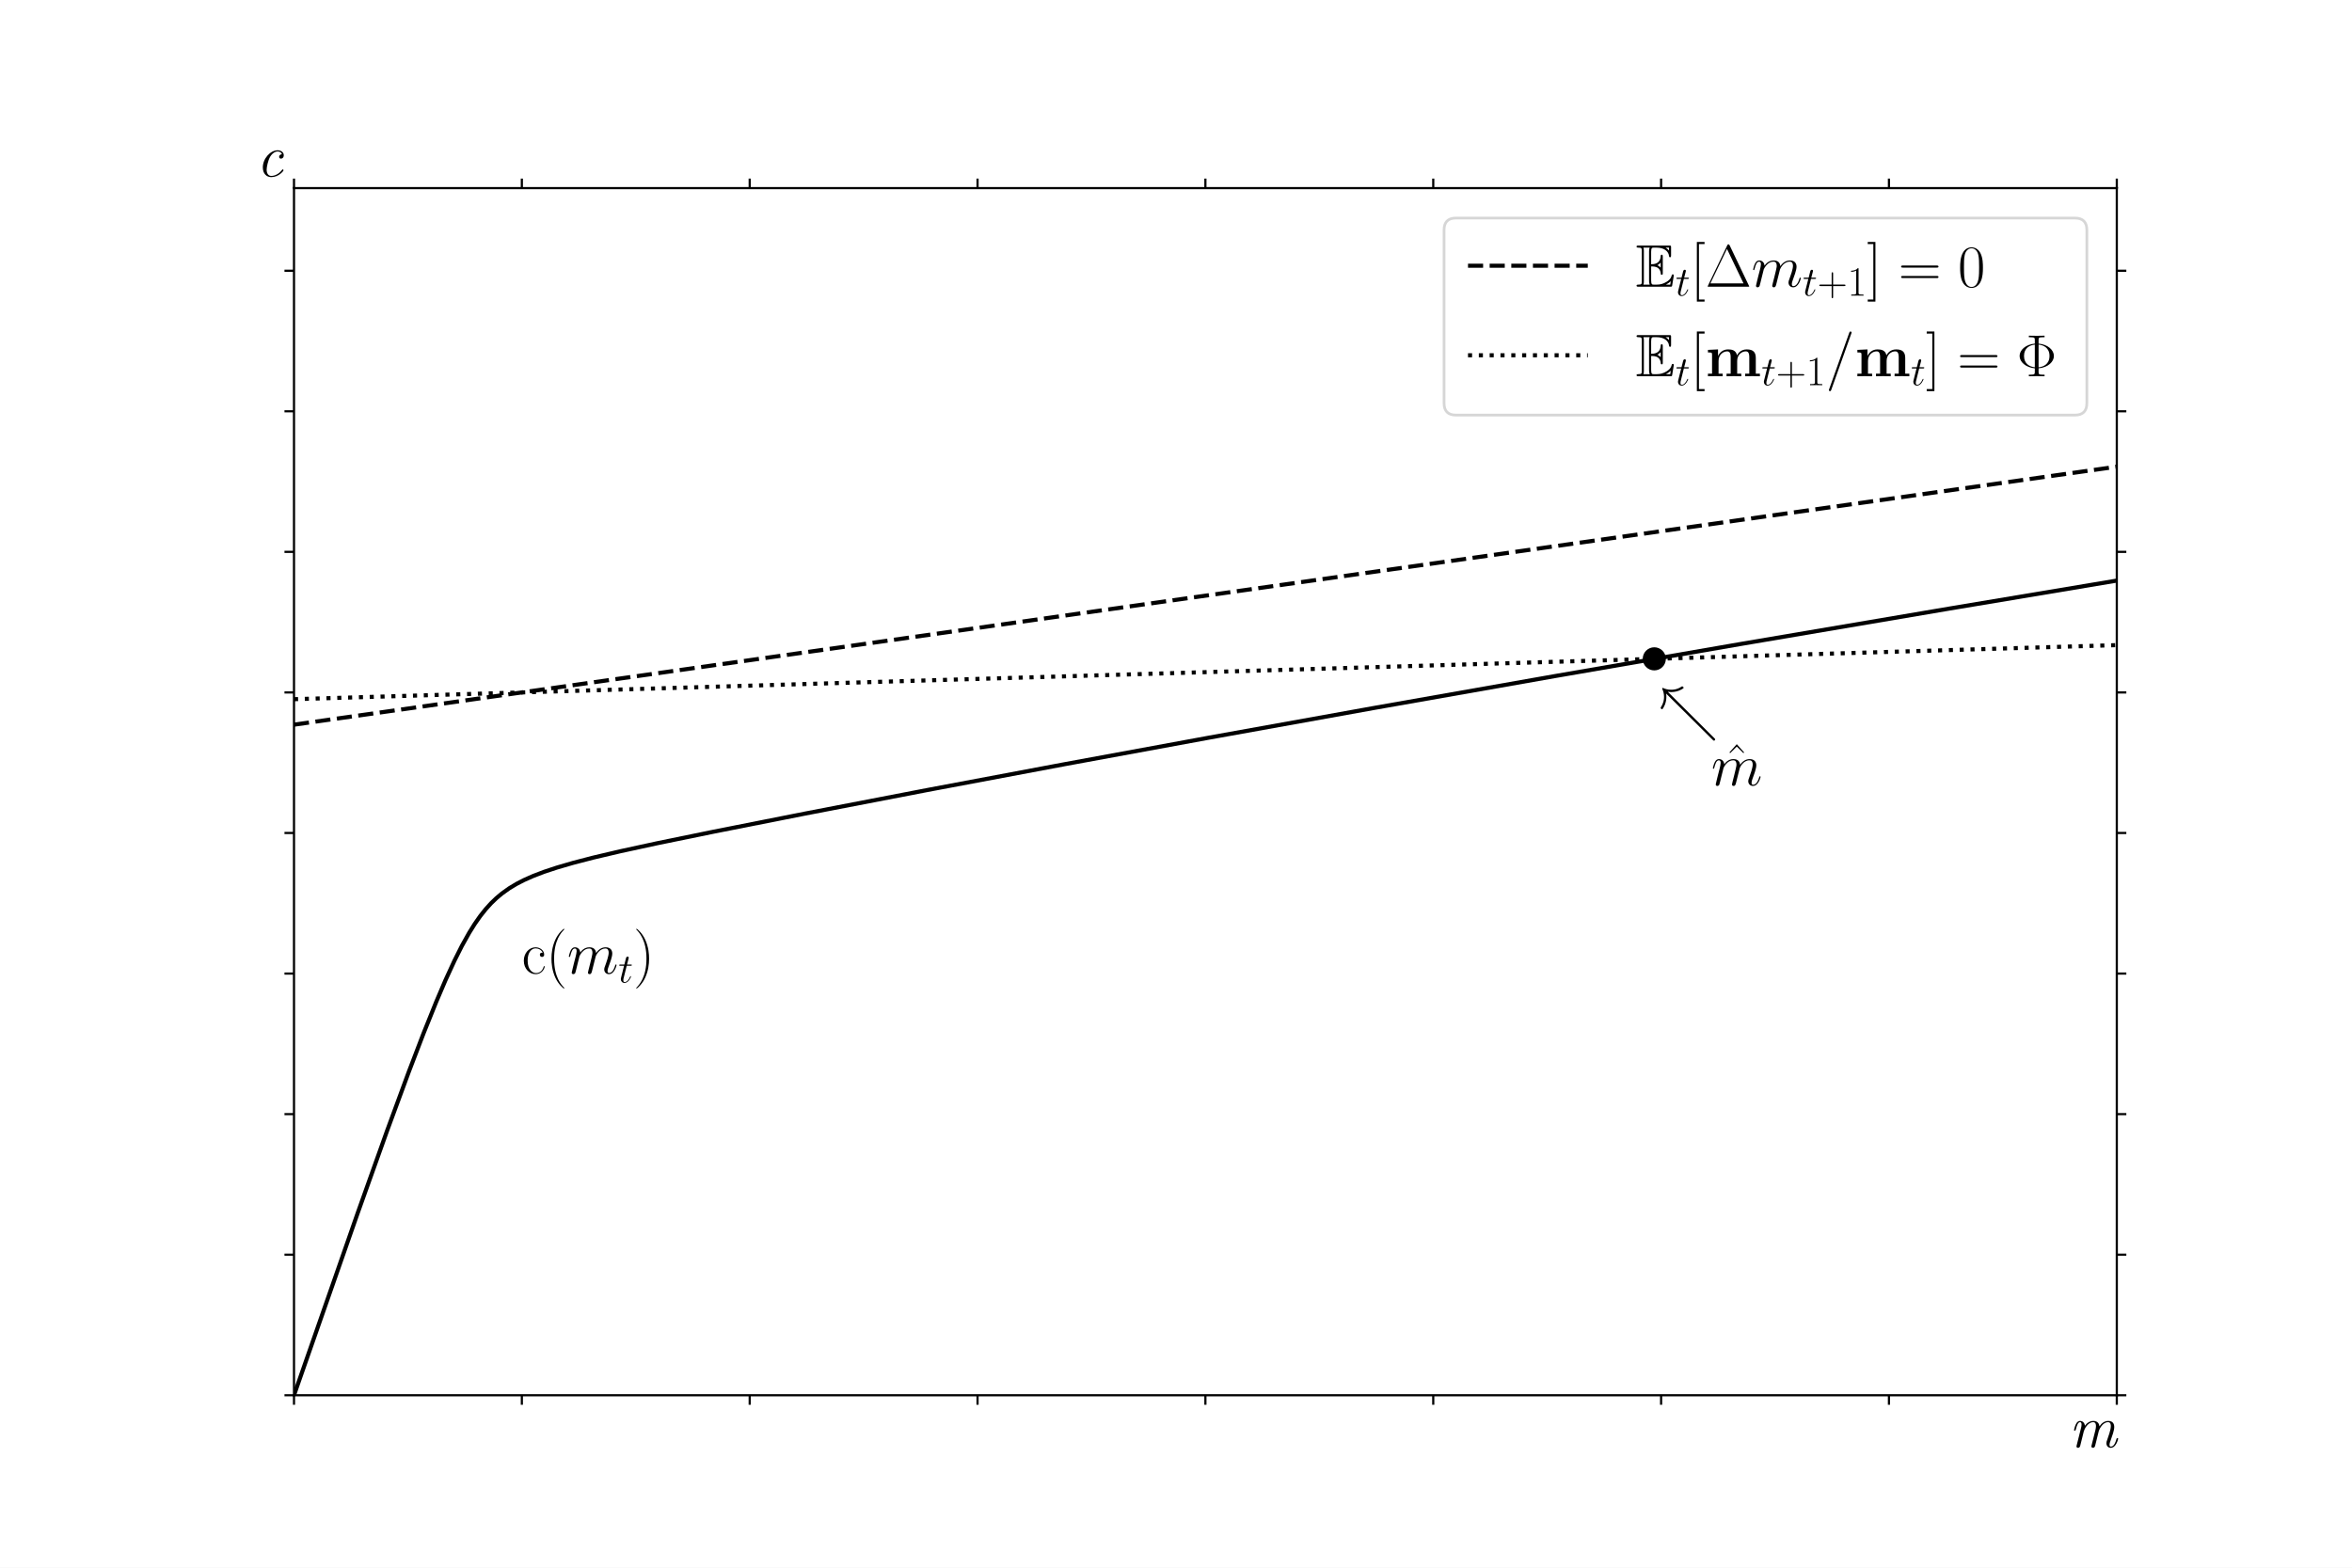
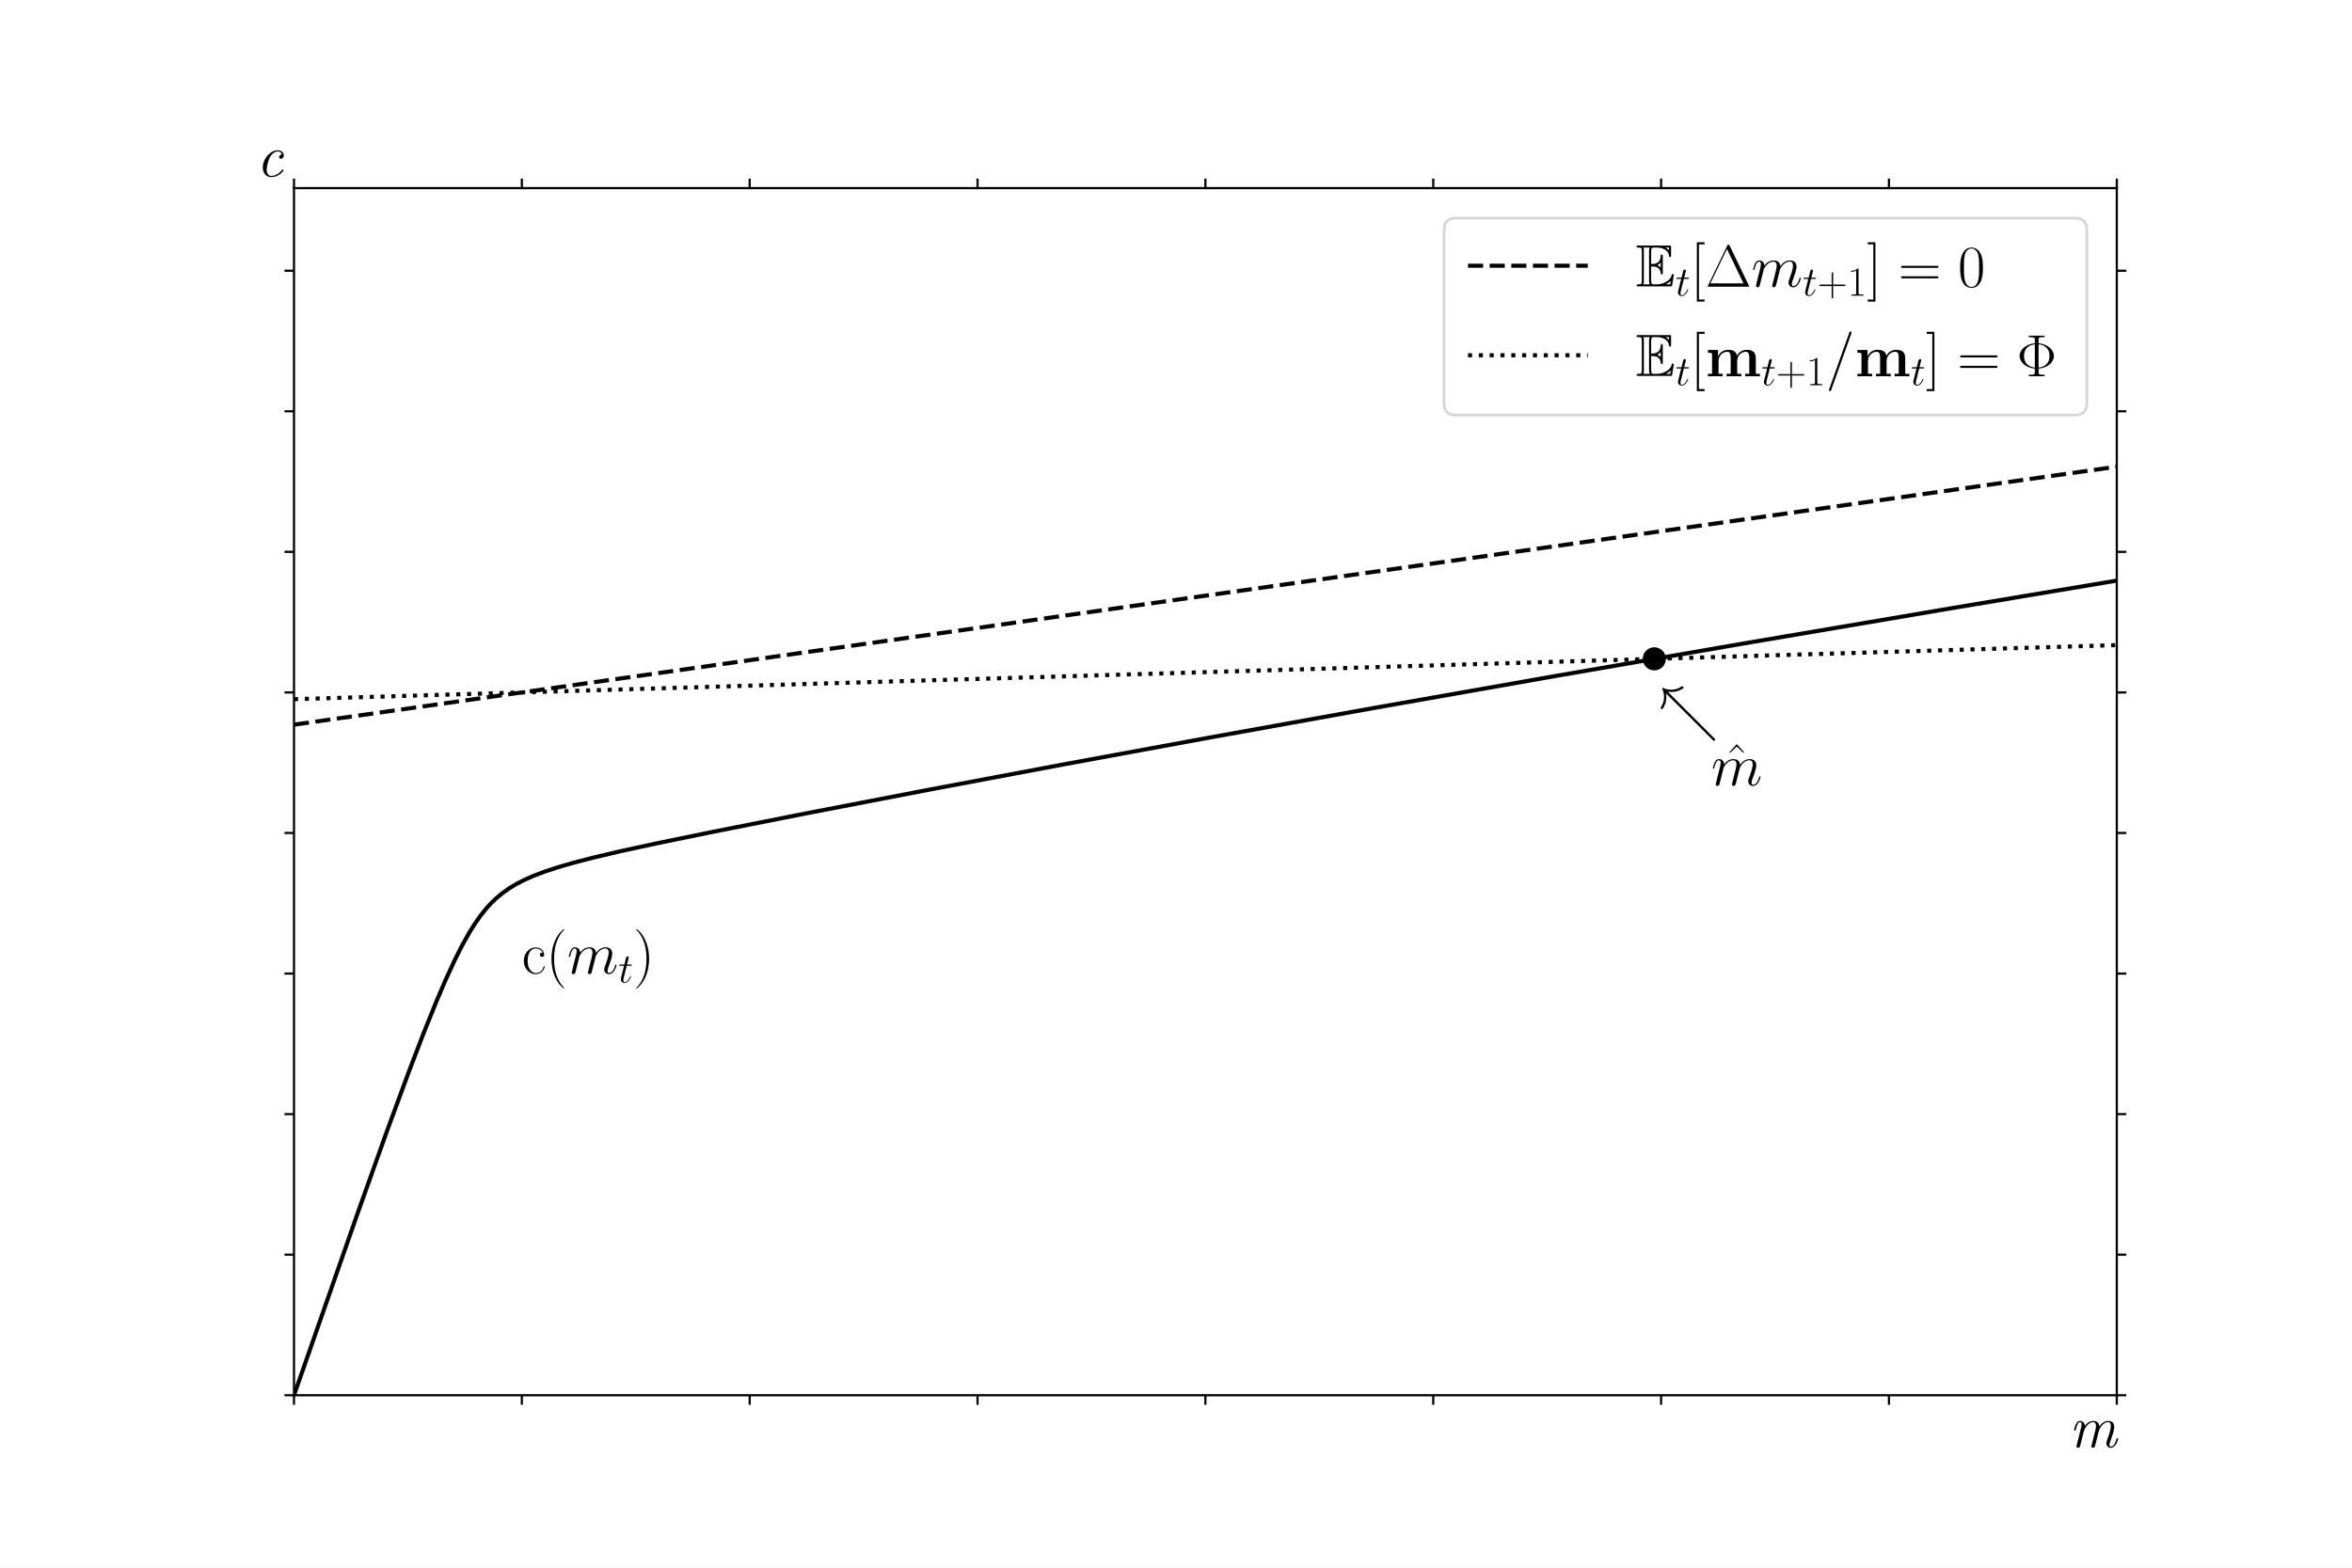
<svg xmlns="http://www.w3.org/2000/svg" xmlns:xlink="http://www.w3.org/1999/xlink" height="576pt" version="1.1" viewBox="0 0 864 576" width="864pt">
  <defs>
    <style type="text/css">*{stroke-linecap:butt;stroke-linejoin:round;}</style>
  </defs>
  <g id="figure_1">
    <g id="patch_1">
      <path d="M 0 576  L 864 576  L 864 0  L 0 0  z " style="fill:#ffffff;" />
    </g>
    <g id="axes_1">
      <g id="patch_2">
        <path d="M 108 512.64  L 777.6 512.64  L 777.6 69.12  L 108 69.12  z " style="fill:#ffffff;" />
      </g>
      <g id="matplotlib.axis_1">
        <g id="xtick_1">
          <g id="line2d_1">
            <defs>
              <path d="M 0 0  L 0 3.5  " id="m4abed1d830" style="stroke:#000000;stroke-width:0.8;" />
            </defs>
            <g>
              <use style="stroke:#000000;stroke-width:0.8;" x="108" xlink:href="#m4abed1d830" y="512.64" />
            </g>
          </g>
          <g id="line2d_2">
            <defs>
              <path d="M 0 0  L 0 -3.5  " id="mda35cc5777" style="stroke:#000000;stroke-width:0.8;" />
            </defs>
            <g>
              <use style="stroke:#000000;stroke-width:0.8;" x="108" xlink:href="#mda35cc5777" y="69.12" />
            </g>
          </g>
        </g>
        <g id="xtick_2">
          <g id="line2d_3">
            <g>
              <use style="stroke:#000000;stroke-width:0.8;" x="191.7" xlink:href="#m4abed1d830" y="512.64" />
            </g>
          </g>
          <g id="line2d_4">
            <g>
              <use style="stroke:#000000;stroke-width:0.8;" x="191.7" xlink:href="#mda35cc5777" y="69.12" />
            </g>
          </g>
        </g>
        <g id="xtick_3">
          <g id="line2d_5">
            <g>
              <use style="stroke:#000000;stroke-width:0.8;" x="275.4" xlink:href="#m4abed1d830" y="512.64" />
            </g>
          </g>
          <g id="line2d_6">
            <g>
              <use style="stroke:#000000;stroke-width:0.8;" x="275.4" xlink:href="#mda35cc5777" y="69.12" />
            </g>
          </g>
        </g>
        <g id="xtick_4">
          <g id="line2d_7">
            <g>
              <use style="stroke:#000000;stroke-width:0.8;" x="359.1" xlink:href="#m4abed1d830" y="512.64" />
            </g>
          </g>
          <g id="line2d_8">
            <g>
              <use style="stroke:#000000;stroke-width:0.8;" x="359.1" xlink:href="#mda35cc5777" y="69.12" />
            </g>
          </g>
        </g>
        <g id="xtick_5">
          <g id="line2d_9">
            <g>
              <use style="stroke:#000000;stroke-width:0.8;" x="442.8" xlink:href="#m4abed1d830" y="512.64" />
            </g>
          </g>
          <g id="line2d_10">
            <g>
              <use style="stroke:#000000;stroke-width:0.8;" x="442.8" xlink:href="#mda35cc5777" y="69.12" />
            </g>
          </g>
        </g>
        <g id="xtick_6">
          <g id="line2d_11">
            <g>
              <use style="stroke:#000000;stroke-width:0.8;" x="526.5" xlink:href="#m4abed1d830" y="512.64" />
            </g>
          </g>
          <g id="line2d_12">
            <g>
              <use style="stroke:#000000;stroke-width:0.8;" x="526.5" xlink:href="#mda35cc5777" y="69.12" />
            </g>
          </g>
        </g>
        <g id="xtick_7">
          <g id="line2d_13">
            <g>
              <use style="stroke:#000000;stroke-width:0.8;" x="610.2" xlink:href="#m4abed1d830" y="512.64" />
            </g>
          </g>
          <g id="line2d_14">
            <g>
              <use style="stroke:#000000;stroke-width:0.8;" x="610.2" xlink:href="#mda35cc5777" y="69.12" />
            </g>
          </g>
        </g>
        <g id="xtick_8">
          <g id="line2d_15">
            <g>
              <use style="stroke:#000000;stroke-width:0.8;" x="693.9" xlink:href="#m4abed1d830" y="512.64" />
            </g>
          </g>
          <g id="line2d_16">
            <g>
              <use style="stroke:#000000;stroke-width:0.8;" x="693.9" xlink:href="#mda35cc5777" y="69.12" />
            </g>
          </g>
        </g>
        <g id="xtick_9">
          <g id="line2d_17">
            <g>
              <use style="stroke:#000000;stroke-width:0.8;" x="777.6" xlink:href="#m4abed1d830" y="512.64" />
            </g>
          </g>
          <g id="line2d_18">
            <g>
              <use style="stroke:#000000;stroke-width:0.8;" x="777.6" xlink:href="#mda35cc5777" y="69.12" />
            </g>
          </g>
        </g>
        <g id="text_1">
          <g transform="translate(760.0656 531.7332)scale(0.22 -0.22)">
            <defs>
-               <path d="M 3187 1730  C 3226 1877 3571 2687 4186 2687  C 4480 2687 4480 2368 4480 2260  C 4480 1864 4198 1098 4090 785  C 4032 625 4006 568 4006 434  C 4006 127 4205 -64 4467 -64  C 5062 -64 5267 887 5267 913  C 5267 970 5210 970 5184 970  C 5107 970 5101 951 5075 855  C 5018 638 4845 64 4486 64  C 4390 64 4339 108 4339 255  C 4339 408 4410 606 4461 734  C 4627 1200 4845 1794 4845 2164  C 4845 2502 4698 2816 4205 2816  C 3808 2816 3488 2585 3258 2234  C 3219 2668 2918 2816 2611 2816  C 2240 2816 1926 2617 1696 2298  C 1677 2585 1478 2816 1184 2816  C 1037 2816 870 2751 736 2477  C 614 2241 531 1858 531 1845  C 531 1794 563 1781 621 1781  C 691 1781 698 1787 736 1934  C 832 2311 954 2687 1171 2687  C 1338 2687 1338 2502 1338 2426  C 1338 2305 1312 2164 1286 2075  L 819 210  C 794 121 794 115 794 89  C 794 12 845 -64 960 -64  C 1037 -64 1139 -20 1184 108  C 1197 172 1440 1130 1478 1289  C 1510 1430 1549 1564 1581 1704  C 1645 1941 1997 2687 2592 2687  C 2886 2687 2886 2362 2886 2260  C 2886 2132 2861 1992 2835 1877  L 2413 191  C 2394 121 2394 102 2394 89  C 2394 19 2445 -64 2560 -64  C 2707 -64 2771 51 2797 159  L 3187 1730  z " id="CMTI12-6d" transform="scale(0.015625)" />
+               <path d="M 3187 1731  C 3226 1878 3571 2689 4186 2689  C 4480 2689 4480 2369 4480 2261  C 4480 1865 4198 1098 4090 786  C 4032 626 4006 568 4006 434  C 4006 128 4205 -64 4467 -64  C 5062 -64 5267 888 5267 913  C 5267 971 5210 971 5184 971  C 5107 971 5101 952 5075 856  C 5018 639 4845 64 4486 64  C 4390 64 4339 109 4339 255  C 4339 409 4410 607 4461 734  C 4627 1201 4845 1795 4845 2165  C 4845 2503 4698 2816 4205 2816  C 3808 2816 3488 2586 3258 2236  C 3219 2670 2918 2816 2611 2816  C 2240 2816 1926 2618 1696 2299  C 1677 2586 1478 2816 1184 2816  C 1037 2816 870 2753 736 2478  C 614 2242 531 1858 531 1846  C 531 1795 563 1782 621 1782  C 691 1782 698 1788 736 1935  C 832 2312 954 2689 1171 2689  C 1338 2689 1338 2503 1338 2427  C 1338 2305 1312 2165 1286 2076  L 819 211  C 794 121 794 115 794 89  C 794 13 845 -64 960 -64  C 1037 -64 1139 -19 1184 109  C 1197 172 1440 1130 1478 1290  C 1510 1431 1549 1565 1581 1705  C 1645 1941 1997 2689 2592 2689  C 2886 2689 2886 2363 2886 2261  C 2886 2133 2861 1993 2835 1878  L 2413 192  C 2394 121 2394 102 2394 89  C 2394 19 2445 -64 2560 -64  C 2707 -64 2771 51 2797 160  L 3187 1731  z " id="CMTI12-6d" transform="scale(0.015625)" />
            </defs>
            <use transform="scale(0.996264)" xlink:href="#CMTI12-6d" />
          </g>
        </g>
      </g>
      <g id="matplotlib.axis_2">
        <g id="ytick_1">
          <g id="line2d_19">
            <defs>
              <path d="M 0 0  L -3.5 0  " id="me91a084207" style="stroke:#000000;stroke-width:0.8;" />
            </defs>
            <g>
              <use style="stroke:#000000;stroke-width:0.8;" x="108" xlink:href="#me91a084207" y="512.64" />
            </g>
          </g>
          <g id="line2d_20">
            <defs>
              <path d="M 0 0  L 3.5 0  " id="m3e6d8e8324" style="stroke:#000000;stroke-width:0.8;" />
            </defs>
            <g>
              <use style="stroke:#000000;stroke-width:0.8;" x="777.6" xlink:href="#m3e6d8e8324" y="512.64" />
            </g>
          </g>
        </g>
        <g id="ytick_2">
          <g id="line2d_21">
            <g>
              <use style="stroke:#000000;stroke-width:0.8;" x="108" xlink:href="#me91a084207" y="460.994" />
            </g>
          </g>
          <g id="line2d_22">
            <g>
              <use style="stroke:#000000;stroke-width:0.8;" x="777.6" xlink:href="#m3e6d8e8324" y="460.994" />
            </g>
          </g>
        </g>
        <g id="ytick_3">
          <g id="line2d_23">
            <g>
              <use style="stroke:#000000;stroke-width:0.8;" x="108" xlink:href="#me91a084207" y="409.349" />
            </g>
          </g>
          <g id="line2d_24">
            <g>
              <use style="stroke:#000000;stroke-width:0.8;" x="777.6" xlink:href="#m3e6d8e8324" y="409.349" />
            </g>
          </g>
        </g>
        <g id="ytick_4">
          <g id="line2d_25">
            <g>
              <use style="stroke:#000000;stroke-width:0.8;" x="108" xlink:href="#me91a084207" y="357.703" />
            </g>
          </g>
          <g id="line2d_26">
            <g>
              <use style="stroke:#000000;stroke-width:0.8;" x="777.6" xlink:href="#m3e6d8e8324" y="357.703" />
            </g>
          </g>
        </g>
        <g id="ytick_5">
          <g id="line2d_27">
            <g>
              <use style="stroke:#000000;stroke-width:0.8;" x="108" xlink:href="#me91a084207" y="306.057" />
            </g>
          </g>
          <g id="line2d_28">
            <g>
              <use style="stroke:#000000;stroke-width:0.8;" x="777.6" xlink:href="#m3e6d8e8324" y="306.057" />
            </g>
          </g>
        </g>
        <g id="ytick_6">
          <g id="line2d_29">
            <g>
              <use style="stroke:#000000;stroke-width:0.8;" x="108" xlink:href="#me91a084207" y="254.412" />
            </g>
          </g>
          <g id="line2d_30">
            <g>
              <use style="stroke:#000000;stroke-width:0.8;" x="777.6" xlink:href="#m3e6d8e8324" y="254.412" />
            </g>
          </g>
        </g>
        <g id="ytick_7">
          <g id="line2d_31">
            <g>
              <use style="stroke:#000000;stroke-width:0.8;" x="108" xlink:href="#me91a084207" y="202.766" />
            </g>
          </g>
          <g id="line2d_32">
            <g>
              <use style="stroke:#000000;stroke-width:0.8;" x="777.6" xlink:href="#m3e6d8e8324" y="202.766" />
            </g>
          </g>
        </g>
        <g id="ytick_8">
          <g id="line2d_33">
            <g>
              <use style="stroke:#000000;stroke-width:0.8;" x="108" xlink:href="#me91a084207" y="151.121" />
            </g>
          </g>
          <g id="line2d_34">
            <g>
              <use style="stroke:#000000;stroke-width:0.8;" x="777.6" xlink:href="#m3e6d8e8324" y="151.121" />
            </g>
          </g>
        </g>
        <g id="ytick_9">
          <g id="line2d_35">
            <g>
              <use style="stroke:#000000;stroke-width:0.8;" x="108" xlink:href="#me91a084207" y="99.475" />
            </g>
          </g>
          <g id="line2d_36">
            <g>
              <use style="stroke:#000000;stroke-width:0.8;" x="777.6" xlink:href="#m3e6d8e8324" y="99.475" />
            </g>
          </g>
        </g>
        <g id="text_2">
          <g transform="translate(94.13689 64.85739)scale(0.22 -0.22)">
            <defs>
-               <path d="M 2752 2393  C 2592 2387 2451 2265 2451 2112  C 2451 1952 2592 1920 2650 1920  C 2714 1920 2950 1958 2950 2291  C 2950 2583 2682 2816 2291 2816  C 1510 2816 704 1926 704 975  C 704 320 1094 -64 1606 -64  C 2400 -64 2925 584 2925 674  C 2925 719 2874 770 2835 770  C 2816 770 2810 763 2758 706  C 2419 243 1939 64 1613 64  C 1286 64 1114 352 1114 731  C 1114 1027 1267 1733 1478 2099  C 1696 2479 2010 2687 2285 2687  C 2323 2687 2662 2687 2752 2393  z " id="CMTI12-63" transform="scale(0.015625)" />
+               <path d="M 2752 2368  C 2592 2368 2451 2246 2451 2093  C 2451 1933 2592 1902 2650 1902  C 2714 1902 2950 1940 2950 2275  C 2950 2578 2682 2816 2291 2816  C 1510 2816 704 1916 704 971  C 704 319 1094 -64 1606 -64  C 2400 -64 2925 578 2925 668  C 2925 712 2874 763 2835 763  C 2816 763 2810 757 2758 700  C 2419 242 1939 64 1613 64  C 1286 64 1114 351 1114 728  C 1114 1022 1267 1724 1478 2088  C 1696 2472 2010 2689 2285 2689  C 2323 2689 2662 2689 2752 2368  z " id="CMTI12-63" transform="scale(0.015625)" />
            </defs>
            <use transform="scale(0.996264)" xlink:href="#CMTI12-63" />
          </g>
        </g>
      </g>
      <g id="line2d_37">
        <path clip-path="url(#p141ddc8b45)" d="M 108 512.64  L 131.459 445.52  L 142.184 415.494  L 150.227 393.658  L 155.589 379.663  L 160.281 368.012  L 163.632 360.168  L 166.984 352.884  L 169.665 347.55  L 172.346 342.748  L 174.357 339.524  L 176.368 336.643  L 178.378 334.102  L 180.389 331.877  L 182.4 329.948  L 184.411 328.269  L 187.092 326.358  L 189.773 324.748  L 192.454 323.366  L 195.805 321.876  L 199.827 320.339  L 204.519 318.782  L 210.551 317.025  L 217.924 315.109  L 227.978 312.745  L 241.384 309.834  L 262.162 305.572  L 295.676 298.939  L 340.584 290.282  L 390.854 280.825  L 443.805 271.087  L 504.8 260.109  L 571.157 248.415  L 640.195 236.482  L 715.935 223.628  L 777.6 213.321  L 777.6 213.321  " style="fill:none;stroke:#000000;stroke-linecap:square;stroke-width:1.5;" />
      </g>
      <g id="line2d_38">
        <path clip-path="url(#p141ddc8b45)" d="M 108 266.261  L 777.6 171.471  L 777.6 171.471  " style="fill:none;stroke:#000000;stroke-dasharray:5.55,2.4;stroke-dashoffset:0;stroke-width:1.5;" />
      </g>
      <g id="line2d_39">
        <path clip-path="url(#p141ddc8b45)" d="M 108 256.895  L 777.6 237.031  L 777.6 237.031  " style="fill:none;stroke:#000000;stroke-dasharray:1.5,2.475;stroke-dashoffset:0;stroke-width:1.5;" />
      </g>
      <g id="line2d_40">
        <path clip-path="url(#p141ddc8b45)" d="M 607.698 242.071  " style="fill:none;stroke:#000000;stroke-linecap:square;stroke-width:1.5;" />
        <defs>
          <path d="M 0 3.75  C 0.995 3.75 1.948 3.355 2.652 2.652  C 3.355 1.948 3.75 0.995 3.75 0  C 3.75 -0.995 3.355 -1.948 2.652 -2.652  C 1.948 -3.355 0.995 -3.75 0 -3.75  C -0.995 -3.75 -1.948 -3.355 -2.652 -2.652  C -3.355 -1.948 -3.75 -0.995 -3.75 0  C -3.75 0.995 -3.355 1.948 -2.652 2.652  C -1.948 3.355 -0.995 3.75 0 3.75  z " id="m57d73b217f" style="stroke:#000000;" />
        </defs>
        <g clip-path="url(#p141ddc8b45)">
          <use style="stroke:#000000;" x="607.698" xlink:href="#m57d73b217f" y="242.071" />
        </g>
      </g>
      <g id="patch_3">
        <path d="M 108 512.64  L 108 69.12  " style="fill:none;stroke:#000000;stroke-linecap:square;stroke-linejoin:miter;stroke-width:0.8;" />
      </g>
      <g id="patch_4">
        <path d="M 777.6 512.64  L 777.6 69.12  " style="fill:none;stroke:#000000;stroke-linecap:square;stroke-linejoin:miter;stroke-width:0.8;" />
      </g>
      <g id="patch_5">
        <path d="M 108 512.64  L 777.6 512.64  " style="fill:none;stroke:#000000;stroke-linecap:square;stroke-linejoin:miter;stroke-width:0.8;" />
      </g>
      <g id="patch_6">
        <path d="M 108 69.12  L 777.6 69.12  " style="fill:none;stroke:#000000;stroke-linecap:square;stroke-linejoin:miter;stroke-width:0.8;" />
      </g>
      <g id="text_3">
        <g transform="translate(191.7 357.7031)scale(0.22 -0.22)">
          <defs>
-             <path d="M 2234 2240  C 2112 2240 1933 2240 1933 2015  C 1933 1836 2080 1785 2163 1785  C 2208 1785 2394 1804 2394 2028  C 2394 2476 1958 2816 1466 2816  C 787 2816 211 2201 211 1379  C 211 521 813 -64 1466 -64  C 2259 -64 2458 676 2458 747  C 2458 773 2451 792 2406 792  C 2362 792 2355 786 2330 702  C 2163 180 1798 51 1523 51  C 1114 51 621 431 621 1385  C 621 2358 1094 2700 1472 2700  C 1722 2700 2093 2582 2234 2240  z " id="CMR17-63" transform="scale(0.015625)" />
-             <path d="M 1958 -1562  C 1958 -1556 1958 -1543 1939 -1524  C 1645 -1223 858 -403 858 1596  C 858 3595 1632 4408 1946 4729  C 1946 4735 1958 4748 1958 4767  C 1958 4787 1939 4800 1914 4800  C 1843 4800 1299 4325 986 3620  C 666 2909 576 2218 576 1603  C 576 1141 621 360 1005 -467  C 1312 -1133 1837 -1600 1914 -1600  C 1946 -1600 1958 -1588 1958 -1562  z " id="CMR17-28" transform="scale(0.015625)" />
-             <path d="M 1318 1870  C 1331 1909 1491 2228 1728 2432  C 1894 2585 2112 2687 2362 2687  C 2618 2687 2707 2496 2707 2241  C 2707 2202 2707 2075 2630 1775  L 2470 1117  C 2419 925 2298 453 2285 383  C 2259 287 2221 121 2221 95  C 2221 6 2291 -64 2387 -64  C 2579 -64 2611 83 2669 313  L 3053 1838  C 3066 1890 3398 2687 4102 2687  C 4358 2687 4448 2496 4448 2241  C 4448 1883 4198 1187 4058 804  C 4000 651 3968 568 3968 453  C 3968 166 4166 -64 4474 -64  C 5069 -64 5293 874 5293 913  C 5293 945 5267 970 5229 970  C 5171 970 5165 951 5133 842  C 4986 332 4749 64 4493 64  C 4429 64 4326 70 4326 274  C 4326 440 4403 645 4429 715  C 4544 1021 4832 1775 4832 2145  C 4832 2528 4608 2816 4122 2816  C 3693 2816 3347 2573 3091 2196  C 3072 2541 2861 2816 2381 2816  C 1811 2816 1510 2413 1395 2253  C 1376 2617 1114 2816 832 2816  C 646 2816 499 2726 378 2483  C 262 2253 173 1864 173 1838  C 173 1813 198 1781 243 1781  C 294 1781 301 1787 339 1934  C 435 2311 557 2687 813 2687  C 960 2687 1011 2585 1011 2394  C 1011 2253 947 2004 902 1807  L 723 1117  C 698 996 627 708 595 593  C 550 427 480 127 480 95  C 480 6 550 -64 646 -64  C 723 -64 813 -26 864 70  C 877 102 934 325 966 453  L 1107 1028  L 1318 1870  z " id="CMMI12-6d" transform="scale(0.015625)" />
-             <path d="M 1286 2566  L 1875 2566  C 1997 2566 2061 2566 2061 2681  C 2061 2752 2022 2752 1894 2752  L 1331 2752  L 1568 3664  C 1594 3752 1594 3764 1594 3808  C 1594 3910 1510 3968 1427 3968  C 1376 3968 1229 3948 1178 3746  L 928 2752  L 326 2752  C 198 2752 141 2752 141 2630  C 141 2566 186 2566 307 2566  L 877 2566  L 454 881  C 403 657 384 593 384 510  C 384 210 595 -64 954 -64  C 1600 -64 1946 868 1946 913  C 1946 951 1920 970 1882 970  C 1869 970 1843 970 1830 944  C 1824 938 1818 932 1773 830  C 1638 510 1344 64 973 64  C 781 64 768 223 768 364  C 768 370 768 491 787 568  L 1286 2566  z " id="CMMI12-74" transform="scale(0.015625)" />
-             <path d="M 1683 1596  C 1683 2057 1638 2839 1254 3665  C 947 4332 422 4800 346 4800  C 326 4800 301 4793 301 4761  C 301 4748 307 4742 314 4729  C 621 4408 1402 3595 1402 1603  C 1402 -396 627 -1210 314 -1530  C 307 -1543 301 -1549 301 -1562  C 301 -1594 326 -1600 346 -1600  C 416 -1600 960 -1127 1274 -422  C 1594 289 1683 981 1683 1596  z " id="CMR17-29" transform="scale(0.015625)" />
+             <path d="M 2234 2240  C 2112 2240 1933 2240 1933 2017  C 1933 1838 2080 1787 2163 1787  C 2208 1787 2394 1807 2394 2024  C 2394 2467 1958 2803 1466 2803  C 787 2803 211 2178 211 1363  C 211 516 813 -64 1466 -64  C 2259 -64 2458 677 2458 748  C 2458 774 2451 793 2406 793  C 2362 793 2355 787 2330 703  C 2163 180 1798 51 1523 51  C 1114 51 621 427 621 1369  C 621 2338 1094 2688 1472 2688  C 1722 2688 2093 2573 2234 2240  z " id="CMR17-63" transform="scale(0.015625)" />
+             <path d="M 1958 -1561  C 1958 -1555 1958 -1542 1939 -1523  C 1645 -1224 858 -407 858 1581  C 858 3569 1632 4379 1946 4697  C 1946 4704 1958 4717 1958 4736  C 1958 4755 1939 4768 1914 4768  C 1843 4768 1299 4296 986 3594  C 666 2887 576 2199 576 1588  C 576 1128 621 351 1005 -471  C 1312 -1135 1837 -1600 1914 -1600  C 1946 -1600 1958 -1587 1958 -1561  z " id="CMR17-28" transform="scale(0.015625)" />
+             <path d="M 1318 1871  C 1331 1910 1491 2229 1728 2433  C 1894 2586 2112 2689 2362 2689  C 2618 2689 2707 2497 2707 2242  C 2707 2203 2707 2076 2630 1775  L 2470 1118  C 2419 926 2298 453 2285 383  C 2259 287 2221 121 2221 96  C 2221 6 2291 -64 2387 -64  C 2579 -64 2611 83 2669 313  L 3053 1839  C 3066 1890 3398 2689 4102 2689  C 4358 2689 4448 2497 4448 2242  C 4448 1884 4198 1188 4058 805  C 4000 651 3968 568 3968 453  C 3968 166 4166 -64 4474 -64  C 5069 -64 5293 875 5293 913  C 5293 945 5267 971 5229 971  C 5171 971 5165 952 5133 843  C 4986 332 4749 64 4493 64  C 4429 64 4326 64 4326 269  C 4326 436 4403 640 4429 710  C 4544 1018 4832 1773 4832 2145  C 4832 2528 4608 2816 4122 2816  C 3693 2816 3347 2574 3091 2197  C 3072 2542 2861 2816 2381 2816  C 1811 2816 1510 2415 1395 2255  C 1376 2618 1114 2816 832 2816  C 646 2816 499 2727 378 2484  C 262 2254 173 1865 173 1839  C 173 1814 198 1782 243 1782  C 294 1782 301 1788 339 1935  C 435 2312 557 2689 813 2689  C 960 2689 1011 2586 1011 2395  C 1011 2254 947 2005 902 1807  L 723 1118  C 698 996 627 709 595 594  C 550 428 480 128 480 96  C 480 6 550 -64 646 -64  C 723 -64 813 -26 864 70  C 877 102 934 326 966 453  L 1107 1028  L 1318 1871  z " id="CMMI12-6d" transform="scale(0.015625)" />
+             <path d="M 1286 2566  L 1875 2566  C 1997 2566 2061 2566 2061 2681  C 2061 2752 2022 2752 1894 2752  L 1331 2752  L 1568 3692  C 1594 3781 1594 3794 1594 3840  C 1594 3943 1510 4000 1427 4000  C 1376 4000 1229 3981 1178 3775  L 928 2752  L 326 2752  C 198 2752 141 2752 141 2630  C 141 2566 186 2566 307 2566  L 877 2566  L 454 881  C 403 658 384 594 384 511  C 384 211 595 -64 954 -64  C 1600 -64 1946 868 1946 912  C 1946 951 1920 970 1882 970  C 1869 970 1843 970 1830 944  C 1824 938 1818 931 1773 829  C 1638 511 1344 64 973 64  C 781 64 768 224 768 364  C 768 370 768 492 787 568  L 1286 2566  z " id="CMMI12-74" transform="scale(0.015625)" />
+             <path d="M 1683 1581  C 1683 2040 1638 2817 1254 3639  C 947 4303 422 4768 346 4768  C 326 4768 301 4761 301 4729  C 301 4717 307 4710 314 4697  C 621 4378 1402 3568 1402 1584  C 1402 -407 627 -1217 314 -1537  C 307 -1549 301 -1556 301 -1568  C 301 -1600 326 -1600 346 -1600  C 416 -1600 960 -1128 1274 -426  C 1594 281 1683 969 1683 1581  z " id="CMR17-29" transform="scale(0.015625)" />
          </defs>
          <use transform="scale(0.996264)" xlink:href="#CMR17-63" />
          <use transform="translate(40.48566 0)scale(0.996264)" xlink:href="#CMR17-28" />
          <use transform="translate(75.76643 0)scale(0.996264)" xlink:href="#CMMI12-6d" />
          <use transform="translate(161.0937 -14.94392)scale(0.697382)" xlink:href="#CMMI12-74" />
          <use transform="translate(186.2501 0)scale(0.996264)" xlink:href="#CMR17-29" />
        </g>
      </g>
      <g id="text_4">
        <g transform="translate(609.3721 267.894)scale(0.22 -0.22)">
          <defs>
-             <path d="M 960 4006  C 1069 3987 1216 3974 1331 3974  C 1459 3974 1773 3987 2144 4121  C 2189 4140 2662 4339 2662 4441  C 2662 4486 2560 4588 2515 4588  C 2490 4588 2470 4582 2432 4556  C 1926 4224 1485 4224 1325 4224  C 934 4224 646 4326 499 4396  C 461 4416 442 4422 422 4422  C 384 4422 358 4396 358 4358  C 358 4345 358 4332 378 4281  C 461 4108 557 3828 557 3458  C 557 3191 518 2809 224 2357  C 198 2312 192 2299 192 2274  C 192 2229 294 2127 339 2127  C 429 2127 608 2522 659 2643  C 794 3000 806 3306 806 3452  C 806 3656 806 3662 774 3821  L 5773 -1146  C 5850 -1223 5862 -1236 5914 -1236  C 5990 -1236 6042 -1172 6042 -1108  C 6042 -1057 6029 -1044 5946 -961  L 960 4006  z " id="CMSY10-2d" transform="scale(0.015625)" />
+             <path d="M 960 4015  C 1069 3996 1216 3983 1331 3983  C 1459 3983 1773 3996 2144 4130  C 2189 4150 2662 4349 2662 4451  C 2662 4496 2560 4598 2515 4598  C 2490 4598 2470 4591 2432 4566  C 1926 4233 1485 4233 1325 4233  C 934 4233 646 4335 499 4406  C 461 4425 442 4431 422 4431  C 384 4431 358 4406 358 4367  C 358 4354 358 4342 378 4290  C 461 4118 557 3836 557 3465  C 557 3196 518 2812 224 2358  C 198 2313 192 2300 192 2274  C 192 2230 294 2127 339 2127  C 429 2127 608 2524 659 2646  C 794 3004 806 3311 806 3458  C 806 3663 806 3670 774 3830  L 5773 -1162  C 5850 -1239 5862 -1252 5914 -1252  C 5990 -1252 6042 -1188 6042 -1124  C 6042 -1073 6029 -1060 5946 -977  L 960 4015  z " id="CMSY10-2d" transform="scale(0.015625)" />
          </defs>
          <use transform="scale(0.996264)" xlink:href="#CMSY10-2d" />
        </g>
      </g>
      <g id="text_5">
        <g transform="translate(628.6231 288.5523)scale(0.22 -0.22)">
          <defs>
-             <path d="M 1466 4416  L 678 3532  L 755 3456  L 1466 4159  L 2176 3456  L 2253 3532  L 1466 4416  z " id="CMR17-5e" transform="scale(0.015625)" />
+             <path d="M 1466 4421  L 678 3555  L 755 3478  L 1466 4166  L 2176 3478  L 2253 3555  L 1466 4421  z " id="CMR17-5e" transform="scale(0.015625)" />
          </defs>
          <use transform="translate(19.81838 0.006461)scale(0.996264)" xlink:href="#CMR17-5e" />
          <use transform="scale(0.996264)" xlink:href="#CMMI12-6d" />
        </g>
      </g>
      <g id="legend_1">
        <g id="patch_7">
          <path d="M 534.868 152.518  L 762.2 152.518  Q 766.6 152.518 766.6 148.118  L 766.6 84.52  Q 766.6 80.12 762.2 80.12  L 534.868 80.12  Q 530.468 80.12 530.468 84.52  L 530.468 148.118  Q 530.468 152.518 534.868 152.518  z " style="fill:#ffffff;opacity:0.8;stroke:#cccccc;stroke-linejoin:miter;" />
        </g>
        <g id="line2d_41">
          <path d="M 539.268 97.639  L 583.268 97.639  " style="fill:none;stroke:#000000;stroke-dasharray:5.55,2.4;stroke-dashoffset:0;stroke-width:1.5;" />
        </g>
        <g id="line2d_42" />
        <g id="text_6">
          <g transform="translate(600.8682 105.3386)scale(0.22 -0.22)">
            <defs>
-               <path d="M 1658 2176  C 1818 2176 2125 2176 2349 2039  C 2656 1838 2682 1488 2682 1449  C 2688 1358 2688 1274 2797 1274  C 2906 1274 2906 1365 2906 1482  L 2906 3228  C 2906 3331 2906 3434 2797 3434  C 2688 3434 2682 3337 2682 3286  C 2643 2457 1990 2412 1658 2406  L 1658 3761  C 1658 4191 1779 4191 1933 4191  L 2240 4191  C 3104 4191 3533 3748 3571 3305  C 3578 3254 3584 3157 3686 3157  C 3795 3157 3795 3260 3795 3369  L 3795 4204  C 3795 4403 3782 4416 3584 4416  L 307 4416  C 192 4416 90 4416 90 4300  C 90 4191 211 4191 262 4191  C 627 4191 653 4140 653 3825  L 653 593  C 653 288 634 224 294 224  C 198 224 90 224 90 115  C 90 0 192 0 307 0  L 3699 0  C 3821 0 3885 0 3904 89  C 3910 96 4090 1177 4090 1209  C 4090 1281 4032 1326 3981 1326  C 3891 1326 3866 1242 3866 1235  C 3827 1067 3763 794 3296 515  C 2963 314 2637 224 2285 224  L 1933 224  C 1779 224 1658 224 1658 658  L 1658 2176  z M 3571 4191  L 3571 3883  C 3462 4005 3341 4108 3206 4191  L 3571 4191  z M 2323 2310  C 2426 2355 2566 2451 2682 2586  L 2682 2046  C 2528 2220 2330 2304 2323 2304  L 2323 2310  z M 877 3838  C 877 3915 877 4076 826 4191  L 1504 4191  C 1434 4044 1434 3832 1434 3774  L 1434 645  C 1434 412 1478 282 1504 224  L 826 224  C 877 340 877 502 877 580  L 877 3838  z M 3258 224  L 3258 230  C 3462 334 3635 470 3763 587  C 3757 561 3712 275 3706 224  L 3258 224  z " id="MSBM10-45" transform="scale(0.015625)" />
-               <path d="M 1504 -1600  L 1504 -1376  L 902 -1376  L 902 4575  L 1504 4575  L 1504 4800  L 678 4800  L 678 -1600  L 1504 -1600  z " id="CMR17-5b" transform="scale(0.015625)" />
-               <path d="M 2598 4435  C 2547 4544 2522 4544 2470 4544  C 2394 4544 2387 4531 2342 4441  L 269 108  C 262 96 237 38 237 32  C 237 6 243 0 358 0  L 4576 0  C 4691 0 4698 6 4698 32  C 4698 38 4672 96 4666 108  L 2598 4435  z M 2310 4056  L 4083 358  L 531 358  L 2310 4056  z " id="CMR17-1" transform="scale(0.015625)" />
-               <path d="M 2413 1472  L 4109 1472  C 4198 1472 4307 1472 4307 1580  C 4307 1696 4205 1696 4109 1696  L 2413 1696  L 2413 3385  C 2413 3475 2413 3584 2304 3584  C 2189 3584 2189 3481 2189 3385  L 2189 1696  L 493 1696  C 403 1696 294 1696 294 1587  C 294 1472 397 1472 493 1472  L 2189 1472  L 2189 -194  C 2189 -282 2189 -391 2298 -391  C 2413 -391 2413 -289 2413 -194  L 2413 1472  z " id="CMR17-2b" transform="scale(0.015625)" />
-               <path d="M 1702 4083  C 1702 4217 1696 4224 1606 4224  C 1357 3927 979 3833 621 3820  C 602 3820 570 3820 563 3808  C 557 3795 557 3782 557 3648  C 755 3648 1088 3686 1344 3839  L 1344 467  C 1344 243 1331 166 781 166  L 589 166  L 589 0  C 896 6 1216 12 1523 12  C 1830 12 2150 6 2458 0  L 2458 166  L 2266 166  C 1715 166 1702 236 1702 467  L 1702 4083  z " id="CMR17-31" transform="scale(0.015625)" />
-               <path d="M 915 4800  L 90 4800  L 90 4575  L 691 4575  L 691 -1376  L 90 -1376  L 90 -1600  L 915 -1600  L 915 4800  z " id="CMR17-5d" transform="scale(0.015625)" />
-               <path d="M 4115 2048  C 4211 2048 4307 2048 4307 2156  C 4307 2272 4198 2272 4090 2272  L 512 2272  C 403 2272 294 2272 294 2156  C 294 2048 390 2048 486 2048  L 4115 2048  z M 4090 927  C 4198 927 4307 927 4307 1043  C 4307 1152 4211 1152 4115 1152  L 486 1152  C 390 1152 294 1152 294 1043  C 294 927 403 927 512 927  L 4090 927  z " id="CMR17-3d" transform="scale(0.015625)" />
-               <path d="M 2688 2038  C 2688 2430 2682 3099 2413 3613  C 2176 4063 1798 4224 1466 4224  C 1158 4224 768 4082 525 3620  C 269 3137 243 2539 243 2038  C 243 1671 250 1112 448 623  C 723 -39 1216 -128 1466 -128  C 1760 -128 2208 -7 2470 604  C 2662 1048 2688 1568 2688 2038  z M 1466 -26  C 1056 -26 813 328 723 816  C 653 1196 653 1749 653 2109  C 653 2604 653 3015 736 3407  C 858 3954 1216 4121 1466 4121  C 1728 4121 2067 3947 2189 3420  C 2272 3054 2278 2623 2278 2109  C 2278 1691 2278 1176 2202 797  C 2067 96 1690 -26 1466 -26  z " id="CMR17-30" transform="scale(0.015625)" />
+               <path d="M 1658 2176  C 1818 2176 2125 2176 2349 2046  C 2656 1853 2682 1517 2682 1480  C 2688 1393 2688 1312 2797 1312  C 2906 1312 2906 1401 2906 1517  L 2906 3251  C 2906 3353 2906 3456 2797 3456  C 2688 3456 2682 3355 2682 3301  C 2643 2432 1990 2432 1658 2432  L 1658 3772  C 1658 4198 1779 4198 1933 4198  L 2240 4198  C 3104 4198 3533 3759 3571 3320  C 3578 3269 3584 3174 3686 3174  C 3795 3174 3795 3276 3795 3385  L 3795 4218  C 3795 4416 3782 4416 3584 4416  L 307 4416  C 192 4416 90 4416 90 4304  C 90 4198 211 4198 262 4198  C 627 4198 653 4147 653 3832  L 653 622  C 653 320 634 256 294 256  C 198 256 90 256 90 147  C 90 32 192 32 307 32  L 3699 32  C 3821 32 3885 32 3904 123  C 3910 129 4090 1213 4090 1245  C 4090 1316 4032 1362 3981 1362  C 3891 1362 3866 1278 3866 1271  C 3827 1102 3763 828 3296 549  C 2963 347 2637 256 2285 256  L 1933 256  C 1779 256 1658 256 1658 684  L 1658 2176  z M 3571 4198  L 3571 3896  C 3462 4015 3341 4116 3206 4198  L 3571 4198  z M 2323 2315  C 2426 2360 2566 2456 2682 2590  L 2682 2052  C 2528 2225 2330 2308 2323 2308  L 2323 2315  z M 877 3845  C 877 3923 877 4083 826 4198  L 1504 4198  C 1434 4051 1434 3839 1434 3781  L 1434 673  C 1434 442 1478 314 1504 256  L 826 256  C 877 371 877 531 877 609  L 877 3845  z M 3258 256  L 3258 262  C 3462 367 3635 504 3763 621  C 3757 596 3712 308 3706 256  L 3258 256  z " id="MSBM10-45" transform="scale(0.015625)" />
+               <path d="M 1504 -1600  L 1504 -1377  L 902 -1377  L 902 4544  L 1504 4544  L 1504 4767  L 678 4767  L 678 -1600  L 1504 -1600  z " id="CMR17-5b" transform="scale(0.015625)" />
+               <path d="M 2598 4403  C 2547 4512 2522 4512 2470 4512  C 2394 4512 2387 4499 2342 4409  L 269 109  C 262 96 237 38 237 32  C 237 6 243 0 358 0  L 4576 0  C 4691 0 4698 6 4698 32  C 4698 38 4672 96 4666 109  L 2598 4403  z M 2310 4038  L 4083 358  L 531 358  L 2310 4038  z " id="CMR17-1" transform="scale(0.015625)" />
+               <path d="M 2413 1472  L 4109 1472  C 4198 1472 4307 1472 4307 1580  C 4307 1695 4205 1695 4109 1695  L 2413 1695  L 2413 3386  C 2413 3475 2413 3584 2304 3584  C 2189 3584 2189 3482 2189 3386  L 2189 1695  L 493 1695  C 403 1695 294 1695 294 1587  C 294 1472 397 1472 493 1472  L 2189 1472  L 2189 -218  C 2189 -307 2189 -416 2298 -416  C 2413 -416 2413 -314 2413 -218  L 2413 1472  z " id="CMR17-2b" transform="scale(0.015625)" />
+               <path d="M 1702 4058  C 1702 4192 1696 4192 1606 4192  C 1357 3916 979 3827 621 3827  C 602 3827 570 3827 563 3808  C 557 3795 557 3782 557 3648  C 755 3648 1088 3686 1344 3839  L 1344 461  C 1344 236 1331 160 781 160  L 589 160  L 589 0  C 896 0 1216 0 1523 0  C 1830 0 2150 0 2458 0  L 2458 160  L 2266 160  C 1715 160 1702 230 1702 458  L 1702 4058  z " id="CMR17-31" transform="scale(0.015625)" />
+               <path d="M 915 4767  L 90 4767  L 90 4544  L 691 4544  L 691 -1377  L 90 -1377  L 90 -1600  L 915 -1600  L 915 4767  z " id="CMR17-5d" transform="scale(0.015625)" />
+               <path d="M 4115 2017  C 4211 2017 4307 2017 4307 2125  C 4307 2240 4198 2240 4090 2240  L 512 2240  C 403 2240 294 2240 294 2125  C 294 2017 390 2017 486 2017  L 4115 2017  z M 4090 896  C 4198 896 4307 896 4307 1011  C 4307 1119 4211 1119 4115 1119  L 486 1119  C 390 1119 294 1119 294 1011  C 294 896 403 896 512 896  L 4090 896  z " id="CMR17-3d" transform="scale(0.015625)" />
+               <path d="M 2688 2025  C 2688 2416 2682 3080 2413 3591  C 2176 4039 1798 4198 1466 4198  C 1158 4198 768 4058 525 3597  C 269 3118 243 2524 243 2025  C 243 1661 250 1106 448 619  C 723 -39 1216 -128 1466 -128  C 1760 -128 2208 -7 2470 600  C 2662 1042 2688 1559 2688 2025  z M 1466 -26  C 1056 -26 813 325 723 812  C 653 1188 653 1738 653 2096  C 653 2588 653 2997 736 3387  C 858 3929 1216 4096 1466 4096  C 1728 4096 2067 3923 2189 3400  C 2272 3036 2278 2607 2278 2096  C 2278 1680 2278 1169 2202 792  C 2067 95 1690 -26 1466 -26  z " id="CMR17-30" transform="scale(0.015625)" />
            </defs>
            <use transform="scale(0.996264)" xlink:href="#MSBM10-45" />
            <use transform="translate(66.41782 -14.94392)scale(0.697382)" xlink:href="#CMMI12-74" />
            <use transform="translate(91.57426 0)scale(0.996264)" xlink:href="#CMR17-5b" />
            <use transform="translate(116.4453 0)scale(0.996264)" xlink:href="#CMR17-1" />
            <use transform="translate(193.3649 0)scale(0.996264)" xlink:href="#CMMI12-6d" />
            <use transform="translate(278.6921 -14.94392)scale(0.697382)" xlink:href="#CMMI12-74" />
            <use transform="translate(303.3504 -14.94392)scale(0.697382)" xlink:href="#CMR17-2b" />
            <use transform="translate(353.5506 -14.94392)scale(0.697382)" xlink:href="#CMR17-31" />
            <use transform="translate(386.0319 0)scale(0.996264)" xlink:href="#CMR17-5d" />
            <use transform="translate(438.577 0)scale(0.996264)" xlink:href="#CMR17-3d" />
            <use transform="translate(537.9658 0)scale(0.996264)" xlink:href="#CMR17-30" />
          </g>
        </g>
        <g id="line2d_43">
          <path d="M 539.268 130.538  L 583.268 130.538  " style="fill:none;stroke:#000000;stroke-dasharray:1.5,2.475;stroke-dashoffset:0;stroke-width:1.5;" />
        </g>
        <g id="line2d_44" />
        <g id="text_7">
          <g transform="translate(600.8682 138.2381)scale(0.22 -0.22)">
            <defs>
-               <path d="M 5402 1958  C 5402 2547 5152 2880 4435 2880  C 3789 2880 3488 2444 3386 2240  C 3283 2783 2848 2880 2438 2880  C 1824 2880 1491 2483 1357 2176  L 1350 2176  L 1350 2880  L 269 2828  L 269 2553  C 666 2553 710 2553 710 2304  L 710 275  L 269 275  L 269 0  C 416 12 877 12 1056 12  C 1235 12 1702 12 1850 0  L 1850 275  L 1408 275  L 1408 1638  C 1408 2336 1926 2668 2330 2668  C 2566 2668 2707 2528 2707 2028  L 2707 275  L 2266 275  L 2266 0  C 2413 12 2874 12 3053 12  C 3232 12 3699 12 3846 0  L 3846 275  L 3405 275  L 3405 1638  C 3405 2336 3923 2668 4326 2668  C 4563 2668 4704 2528 4704 2028  L 4704 275  L 4262 275  L 4262 0  C 4410 12 4870 12 5050 12  C 5229 12 5696 12 5843 0  L 5843 275  L 5402 275  L 5402 1958  z " id="CMBX12-6d" transform="scale(0.015625)" />
-               <path d="M 2746 4563  C 2746 4569 2784 4665 2784 4678  C 2784 4755 2720 4800 2669 4800  C 2637 4800 2579 4800 2528 4659  L 384 -1364  C 384 -1370 346 -1466 346 -1479  C 346 -1556 410 -1600 461 -1600  C 499 -1600 557 -1594 602 -1460  L 2746 4563  z " id="CMMI12-3d" transform="scale(0.015625)" />
-               <path d="M 2330 851  C 3366 940 3974 1569 3974 2172  C 3974 2801 3341 3411 2330 3500  L 2330 3879  C 2330 4118 2342 4185 2829 4185  L 2970 4185  L 2970 4352  C 2707 4339 2400 4339 2131 4339  C 1862 4339 1549 4339 1286 4352  L 1286 4185  L 1427 4185  C 1914 4185 1926 4118 1926 3879  L 1926 3500  C 922 3411 294 2794 294 2179  C 294 1538 947 940 1926 851  L 1926 472  C 1926 232 1914 166 1427 166  L 1286 166  L 1286 0  C 1549 12 1862 12 2131 12  C 2400 12 2707 12 2970 0  L 2970 166  L 2829 166  C 2342 166 2330 232 2330 472  L 2330 851  z M 1926 960  C 1350 1022 768 1345 768 2172  C 768 3024 1370 3335 1926 3392  L 1926 960  z M 2330 3392  C 2835 3348 3501 3068 3501 2179  C 3501 1264 2810 1003 2330 960  L 2330 3392  z " id="CMR17-8" transform="scale(0.015625)" />
+               <path d="M 5402 1924  C 5402 2506 5152 2834 4435 2834  C 3789 2834 3488 2407 3386 2206  C 3283 2740 2848 2834 2438 2834  C 1824 2834 1491 2445 1357 2143  L 1350 2143  L 1350 2816  L 269 2816  L 269 2517  C 666 2517 710 2517 710 2270  L 710 260  L 269 260  L 269 -13  C 416 0 877 0 1056 0  C 1235 0 1702 0 1850 -13  L 1850 260  L 1408 260  L 1408 1607  C 1408 2296 1926 2624 2330 2624  C 2566 2624 2707 2485 2707 1993  L 2707 260  L 2266 260  L 2266 -13  C 2413 0 2874 0 3053 0  C 3232 0 3699 0 3846 -13  L 3846 260  L 3405 260  L 3405 1607  C 3405 2296 3923 2624 4326 2624  C 4563 2624 4704 2485 4704 1993  L 4704 260  L 4262 260  L 4262 -13  C 4410 0 4870 0 5050 0  C 5229 0 5696 0 5843 -13  L 5843 260  L 5402 260  L 5402 1924  z " id="CMBX12-6d" transform="scale(0.015625)" />
+               <path d="M 2746 4562  C 2746 4569 2784 4666 2784 4678  C 2784 4755 2720 4800 2669 4800  C 2637 4800 2579 4800 2528 4659  L 384 -1363  C 384 -1370 346 -1465 346 -1478  C 346 -1555 410 -1600 461 -1600  C 499 -1600 557 -1593 602 -1459  L 2746 4562  z " id="CMMI12-3d" transform="scale(0.015625)" />
+               <path d="M 2330 818  C 3366 907 3974 1553 3974 2172  C 3974 2818 3341 3444 2330 3534  L 2330 3897  C 2330 4128 2342 4192 2829 4192  L 2970 4192  L 2970 4352  C 2707 4352 2400 4352 2131 4352  C 1862 4352 1549 4352 1286 4352  L 1286 4192  L 1427 4192  C 1914 4192 1926 4128 1926 3897  L 1926 3534  C 922 3444 294 2811 294 2179  C 294 1521 947 907 1926 818  L 1926 454  C 1926 224 1914 160 1427 160  L 1286 160  L 1286 0  C 1549 0 1862 0 2131 0  C 2400 0 2707 0 2970 0  L 2970 160  L 2829 160  C 2342 160 2330 224 2330 454  L 2330 818  z M 1926 927  C 1350 991 768 1323 768 2173  C 768 3048 1370 3367 1926 3425  L 1926 927  z M 2330 3425  C 2835 3380 3501 3093 3501 2179  C 3501 1240 2810 972 2330 927  L 2330 3425  z " id="CMR17-8" transform="scale(0.015625)" />
            </defs>
            <use transform="scale(0.996264)" xlink:href="#MSBM10-45" />
            <use transform="translate(66.41782 -14.94392)scale(0.697382)" xlink:href="#CMMI12-74" />
            <use transform="translate(91.57426 0)scale(0.996264)" xlink:href="#CMR17-5b" />
            <use transform="translate(116.4453 0)scale(0.996264)" xlink:href="#CMBX12-6d" />
            <use transform="translate(209.8451 -14.94392)scale(0.697382)" xlink:href="#CMMI12-74" />
            <use transform="translate(234.5034 -14.94392)scale(0.697382)" xlink:href="#CMR17-2b" />
            <use transform="translate(284.7035 -14.94392)scale(0.697382)" xlink:href="#CMR17-31" />
            <use transform="translate(317.1848 0)scale(0.996264)" xlink:href="#CMMI12-3d" />
            <use transform="translate(365.9597 0)scale(0.996264)" xlink:href="#CMBX12-6d" />
            <use transform="translate(459.3595 -14.94392)scale(0.697382)" xlink:href="#CMMI12-74" />
            <use transform="translate(484.5159 0)scale(0.996264)" xlink:href="#CMR17-5d" />
            <use transform="translate(537.061 0)scale(0.996264)" xlink:href="#CMR17-3d" />
            <use transform="translate(636.4498 0)scale(0.996264)" xlink:href="#CMR17-8" />
          </g>
        </g>
      </g>
    </g>
  </g>
  <defs>
    <clipPath id="p141ddc8b45">
      <rect height="443.52" width="669.6" x="108" y="69.12" />
    </clipPath>
  </defs>
</svg>
